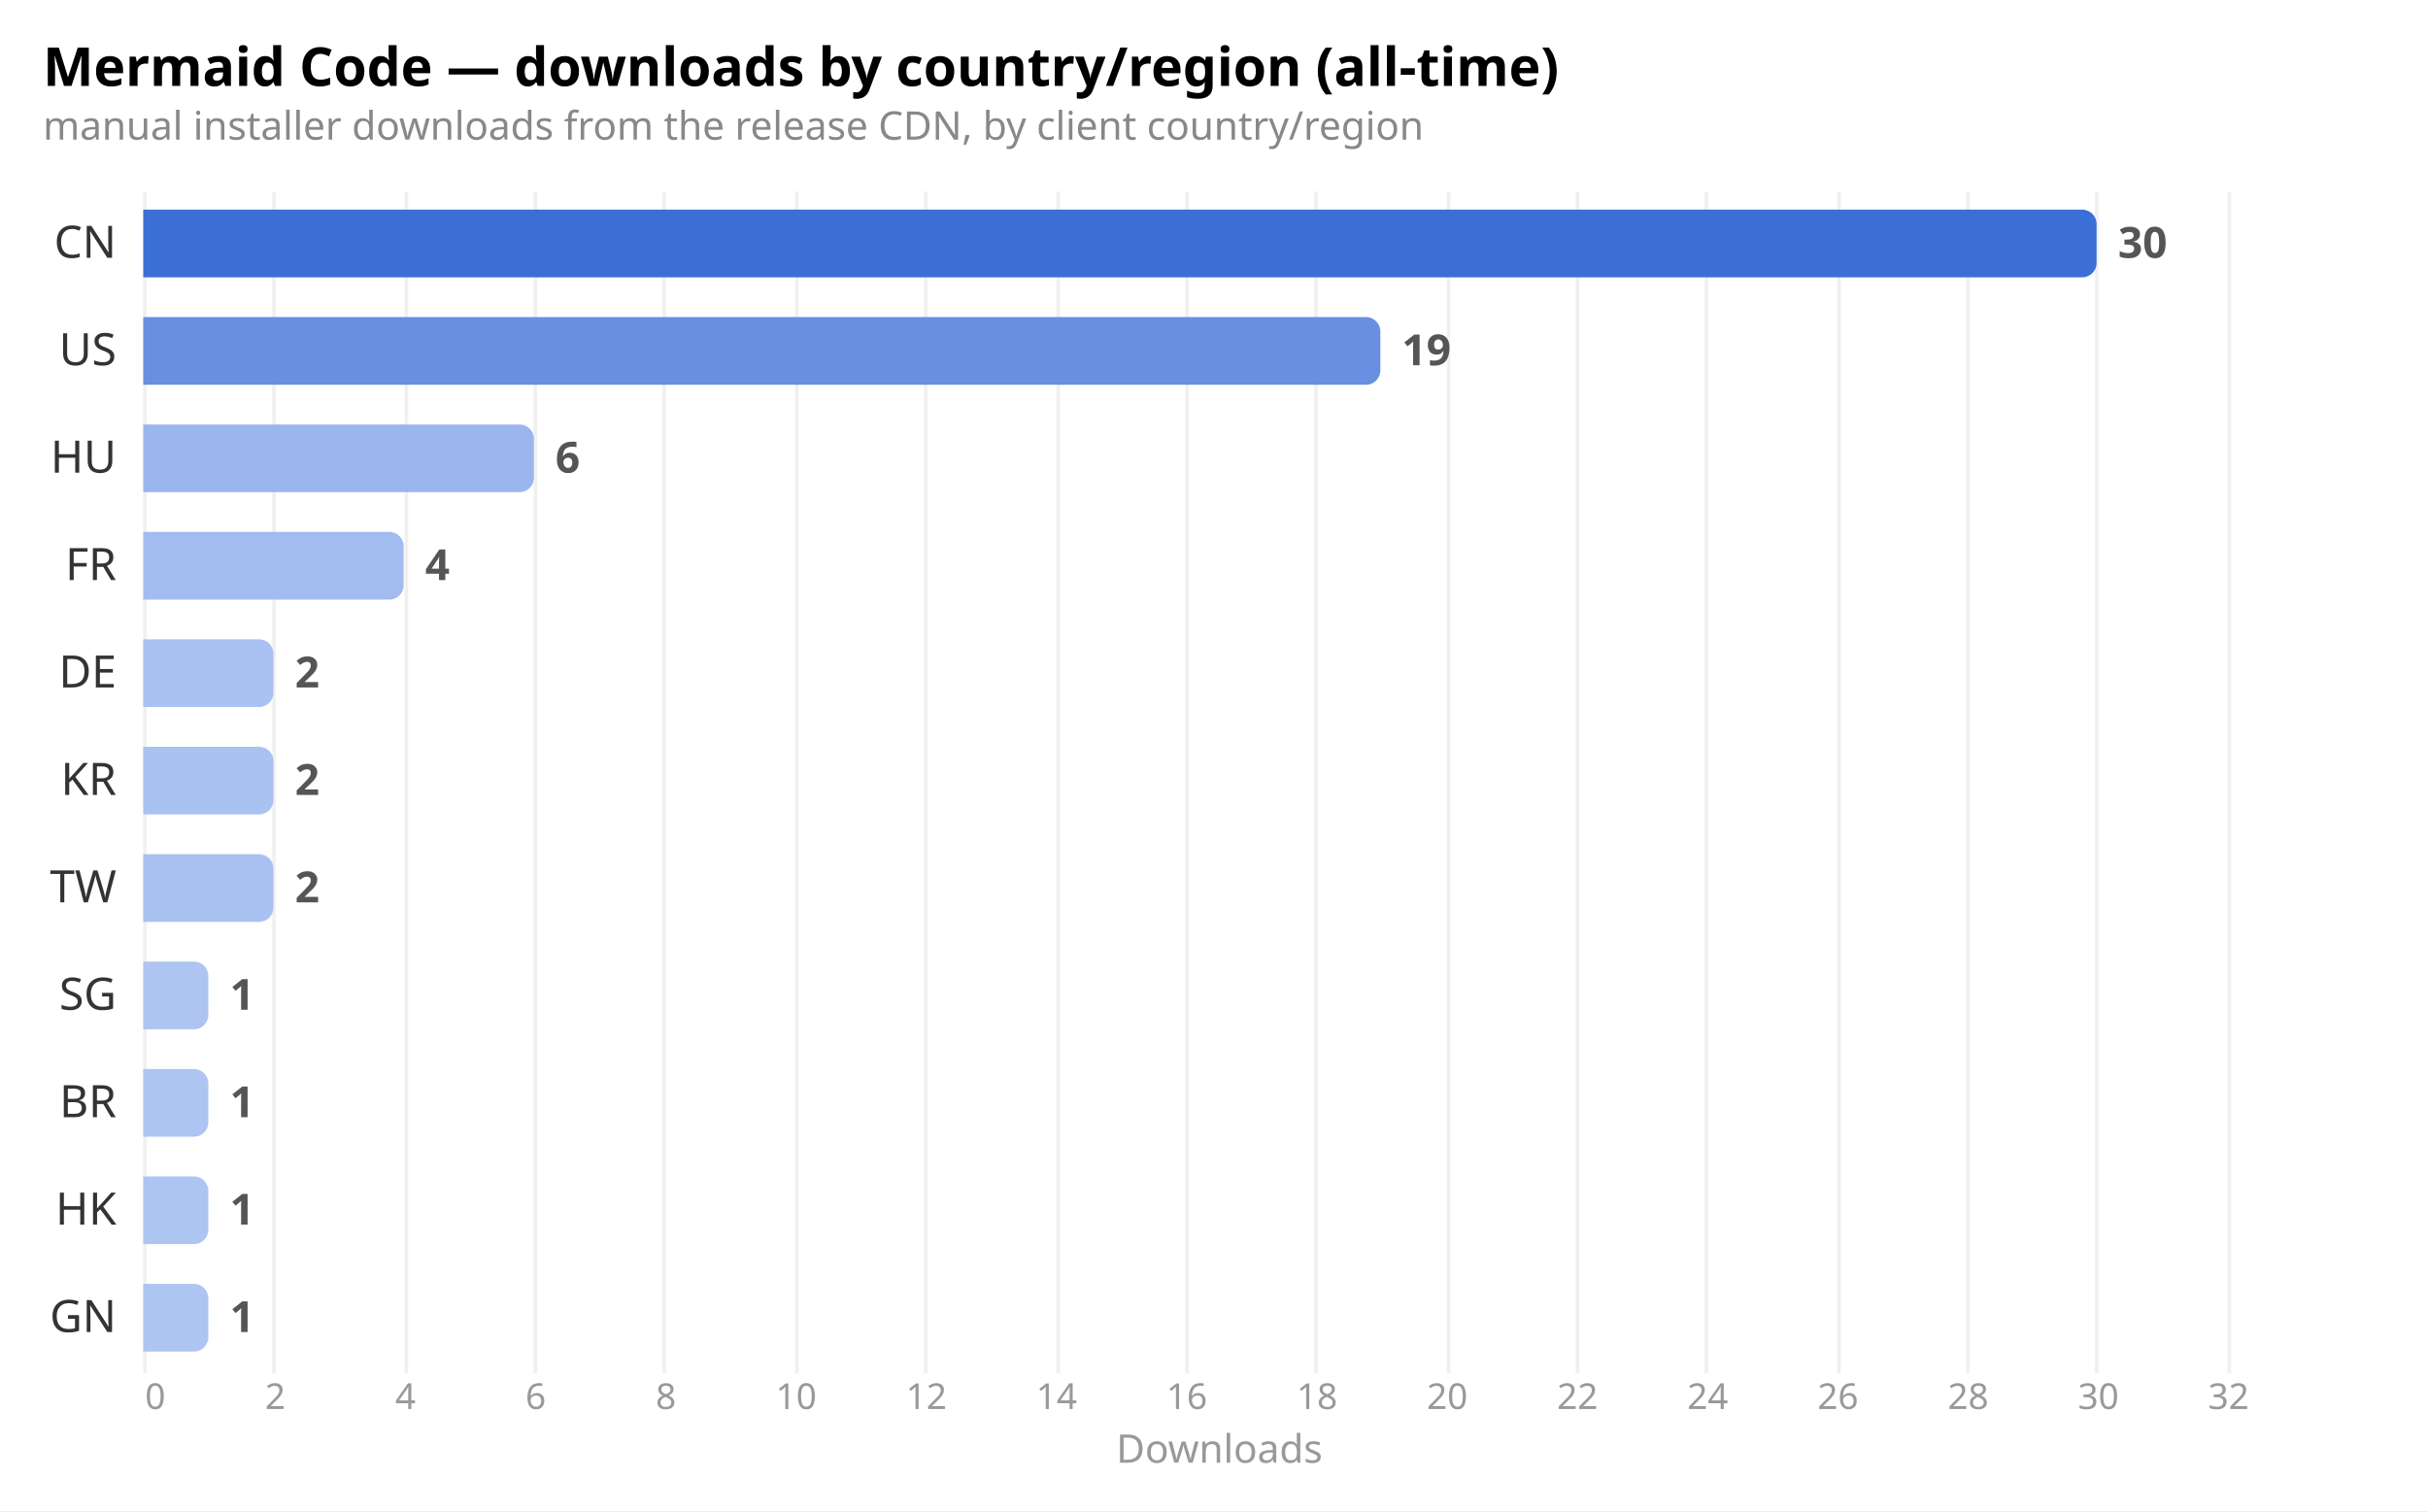
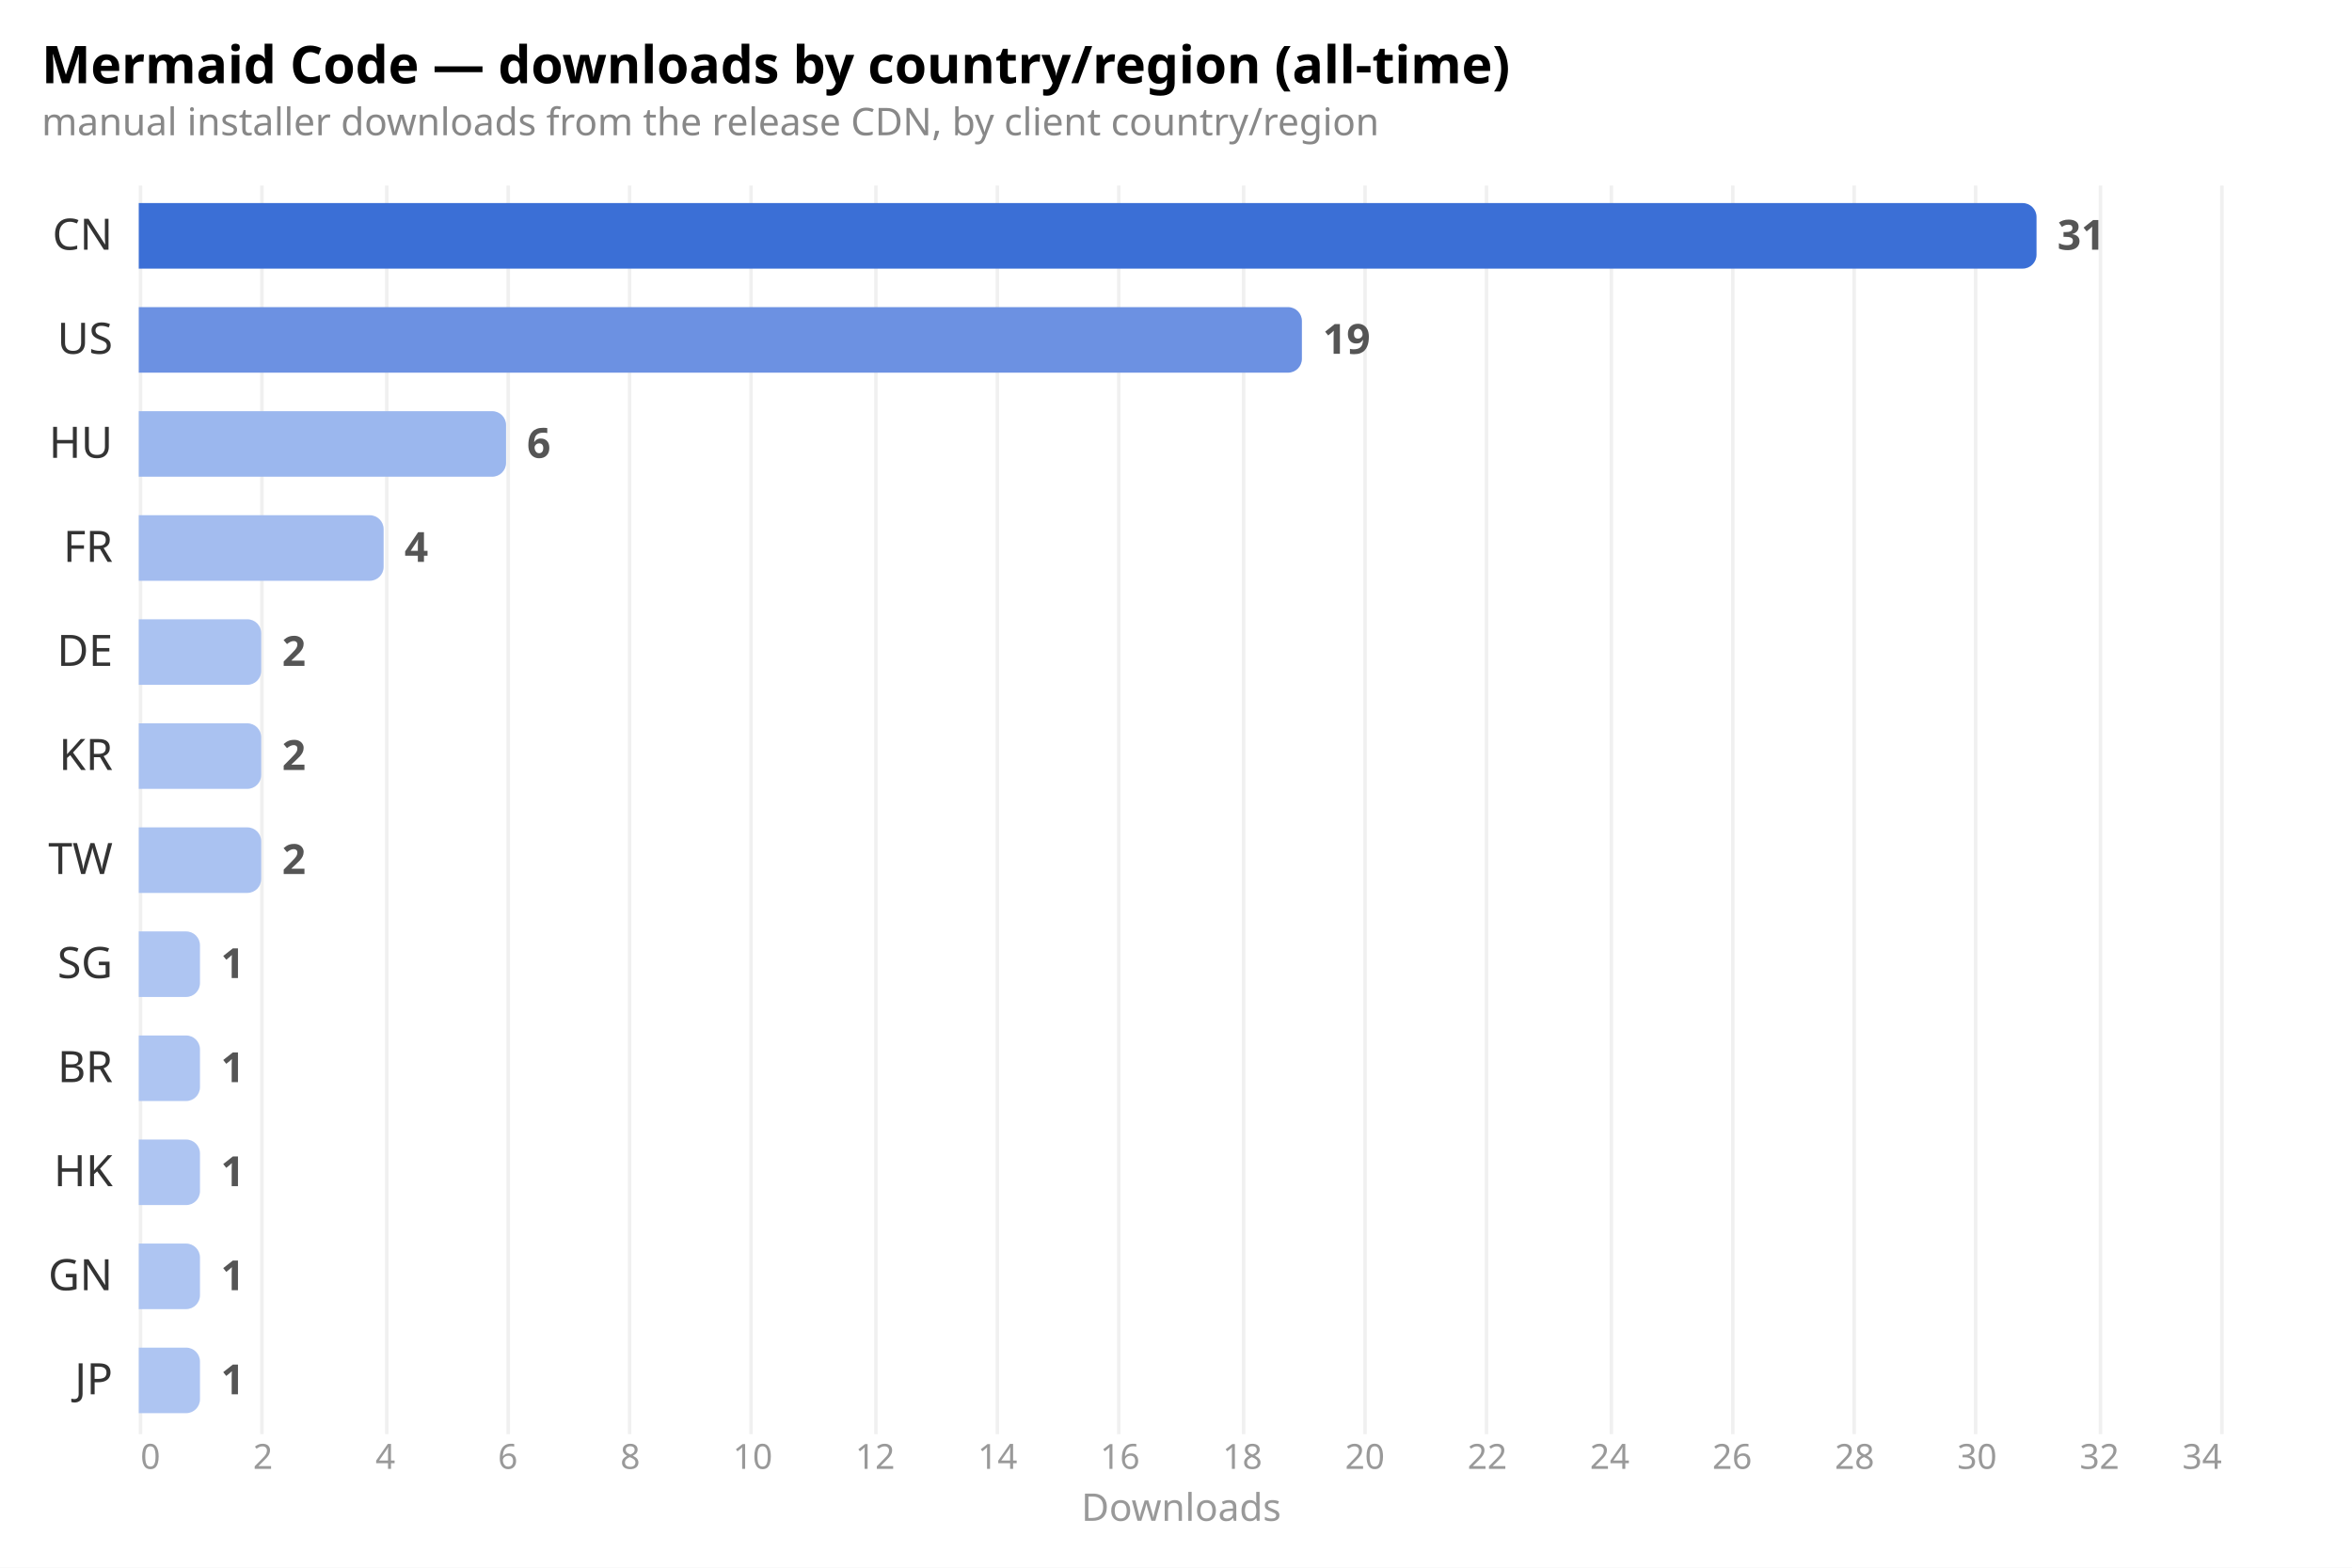
- <svg xmlns="http://www.w3.org/2000/svg" version="1.1" class="marks" width="678" height="422" viewBox="0 0 678 422">
-   <rect width="678" height="422" fill="white" />
+ <svg xmlns="http://www.w3.org/2000/svg" version="1.1" class="marks" width="678" height="452" viewBox="0 0 678 452">
+   <rect width="678" height="452" fill="white" />
  <g fill="none" stroke-miterlimit="4" transform="translate(40,53)">
    <g class="mark-group role-frame root" role="graphics-object" aria-roledescription="group mark container">
      <g transform="translate(0,0)">
-         <path class="background" aria-hidden="true" d="M0,0h600v330h-600Z" />
+         <path class="background" aria-hidden="true" d="M0,0h600v360h-600Z" />
        <g>
          <g class="mark-group role-axis" aria-hidden="true">
-             <g transform="translate(0.5,330.5)">
+             <g transform="translate(0.5,360.5)">
              <path class="background" aria-hidden="true" d="M0,0h0v0h0Z" pointer-events="none" />
              <g>
                <g class="mark-rule role-axis-grid" pointer-events="none">
-                   <line transform="translate(0,0)" x2="0" y2="-330" stroke="#f0f0f0" stroke-width="1" opacity="1" />
-                   <line transform="translate(36,0)" x2="0" y2="-330" stroke="#f0f0f0" stroke-width="1" opacity="1" />
-                   <line transform="translate(73,0)" x2="0" y2="-330" stroke="#f0f0f0" stroke-width="1" opacity="1" />
-                   <line transform="translate(109,0)" x2="0" y2="-330" stroke="#f0f0f0" stroke-width="1" opacity="1" />
-                   <line transform="translate(145,0)" x2="0" y2="-330" stroke="#f0f0f0" stroke-width="1" opacity="1" />
-                   <line transform="translate(182,0)" x2="0" y2="-330" stroke="#f0f0f0" stroke-width="1" opacity="1" />
-                   <line transform="translate(218,0)" x2="0" y2="-330" stroke="#f0f0f0" stroke-width="1" opacity="1" />
-                   <line transform="translate(255,0)" x2="0" y2="-330" stroke="#f0f0f0" stroke-width="1" opacity="1" />
-                   <line transform="translate(291,0)" x2="0" y2="-330" stroke="#f0f0f0" stroke-width="1" opacity="1" />
-                   <line transform="translate(327,0)" x2="0" y2="-330" stroke="#f0f0f0" stroke-width="1" opacity="1" />
-                   <line transform="translate(364,0)" x2="0" y2="-330" stroke="#f0f0f0" stroke-width="1" opacity="1" />
-                   <line transform="translate(400,0)" x2="0" y2="-330" stroke="#f0f0f0" stroke-width="1" opacity="1" />
-                   <line transform="translate(436,0)" x2="0" y2="-330" stroke="#f0f0f0" stroke-width="1" opacity="1" />
-                   <line transform="translate(473,0)" x2="0" y2="-330" stroke="#f0f0f0" stroke-width="1" opacity="1" />
-                   <line transform="translate(509,0)" x2="0" y2="-330" stroke="#f0f0f0" stroke-width="1" opacity="1" />
-                   <line transform="translate(545,0)" x2="0" y2="-330" stroke="#f0f0f0" stroke-width="1" opacity="1" />
-                   <line transform="translate(582,0)" x2="0" y2="-330" stroke="#f0f0f0" stroke-width="1" opacity="1" />
+                   <line transform="translate(0,0)" x2="0" y2="-360" stroke="#f0f0f0" stroke-width="1" opacity="1" />
+                   <line transform="translate(35,0)" x2="0" y2="-360" stroke="#f0f0f0" stroke-width="1" opacity="1" />
+                   <line transform="translate(71,0)" x2="0" y2="-360" stroke="#f0f0f0" stroke-width="1" opacity="1" />
+                   <line transform="translate(106,0)" x2="0" y2="-360" stroke="#f0f0f0" stroke-width="1" opacity="1" />
+                   <line transform="translate(141,0)" x2="0" y2="-360" stroke="#f0f0f0" stroke-width="1" opacity="1" />
+                   <line transform="translate(176,0)" x2="0" y2="-360" stroke="#f0f0f0" stroke-width="1" opacity="1" />
+                   <line transform="translate(212,0)" x2="0" y2="-360" stroke="#f0f0f0" stroke-width="1" opacity="1" />
+                   <line transform="translate(247,0)" x2="0" y2="-360" stroke="#f0f0f0" stroke-width="1" opacity="1" />
+                   <line transform="translate(282,0)" x2="0" y2="-360" stroke="#f0f0f0" stroke-width="1" opacity="1" />
+                   <line transform="translate(318,0)" x2="0" y2="-360" stroke="#f0f0f0" stroke-width="1" opacity="1" />
+                   <line transform="translate(353,0)" x2="0" y2="-360" stroke="#f0f0f0" stroke-width="1" opacity="1" />
+                   <line transform="translate(388,0)" x2="0" y2="-360" stroke="#f0f0f0" stroke-width="1" opacity="1" />
+                   <line transform="translate(424,0)" x2="0" y2="-360" stroke="#f0f0f0" stroke-width="1" opacity="1" />
+                   <line transform="translate(459,0)" x2="0" y2="-360" stroke="#f0f0f0" stroke-width="1" opacity="1" />
+                   <line transform="translate(494,0)" x2="0" y2="-360" stroke="#f0f0f0" stroke-width="1" opacity="1" />
+                   <line transform="translate(529,0)" x2="0" y2="-360" stroke="#f0f0f0" stroke-width="1" opacity="1" />
+                   <line transform="translate(565,0)" x2="0" y2="-360" stroke="#f0f0f0" stroke-width="1" opacity="1" />
+                   <line transform="translate(600,0)" x2="0" y2="-360" stroke="#f0f0f0" stroke-width="1" opacity="1" />
                </g>
              </g>
              <path class="foreground" aria-hidden="true" d="" pointer-events="none" display="none" />
            </g>
          </g>
-           <g class="mark-group role-axis" role="graphics-symbol" aria-roledescription="axis" aria-label="X-axis titled 'Downloads' for a linear scale with values from 0 to 33">
-             <g transform="translate(0.5,330.5)">
+           <g class="mark-group role-axis" role="graphics-symbol" aria-roledescription="axis" aria-label="X-axis titled 'Downloads' for a linear scale with values from 0 to 34">
+             <g transform="translate(0.5,360.5)">
              <path class="background" aria-hidden="true" d="M0,0h0v0h0Z" pointer-events="none" />
              <g>
                <g class="mark-text role-axis-label" pointer-events="none">
                  <text text-anchor="start" transform="translate(0,10)" font-family="sans-serif" font-size="10px" fill="#999" opacity="1">0</text>
-                   <text text-anchor="middle" transform="translate(36.36364,10)" font-family="sans-serif" font-size="10px" fill="#999" opacity="1">2</text>
-                   <text text-anchor="middle" transform="translate(72.72727,10)" font-family="sans-serif" font-size="10px" fill="#999" opacity="1">4</text>
-                   <text text-anchor="middle" transform="translate(109.0909,10)" font-family="sans-serif" font-size="10px" fill="#999" opacity="1">6</text>
-                   <text text-anchor="middle" transform="translate(145.4545,10)" font-family="sans-serif" font-size="10px" fill="#999" opacity="1">8</text>
-                   <text text-anchor="middle" transform="translate(181.8182,10)" font-family="sans-serif" font-size="10px" fill="#999" opacity="1">10</text>
-                   <text text-anchor="middle" transform="translate(218.1818,10)" font-family="sans-serif" font-size="10px" fill="#999" opacity="1">12</text>
-                   <text text-anchor="middle" transform="translate(254.5455,10)" font-family="sans-serif" font-size="10px" fill="#999" opacity="1">14</text>
-                   <text text-anchor="middle" transform="translate(290.9091,10)" font-family="sans-serif" font-size="10px" fill="#999" opacity="1">16</text>
-                   <text text-anchor="middle" transform="translate(327.2727,10)" font-family="sans-serif" font-size="10px" fill="#999" opacity="1">18</text>
-                   <text text-anchor="middle" transform="translate(363.6364,10)" font-family="sans-serif" font-size="10px" fill="#999" opacity="1">20</text>
-                   <text text-anchor="middle" transform="translate(400,10)" font-family="sans-serif" font-size="10px" fill="#999" opacity="1">22</text>
-                   <text text-anchor="middle" transform="translate(436.3636,10)" font-family="sans-serif" font-size="10px" fill="#999" opacity="1">24</text>
-                   <text text-anchor="middle" transform="translate(472.7273,10)" font-family="sans-serif" font-size="10px" fill="#999" opacity="1">26</text>
-                   <text text-anchor="middle" transform="translate(509.0909,10)" font-family="sans-serif" font-size="10px" fill="#999" opacity="1">28</text>
-                   <text text-anchor="middle" transform="translate(545.4545,10)" font-family="sans-serif" font-size="10px" fill="#999" opacity="1">30</text>
-                   <text text-anchor="middle" transform="translate(581.8182,10)" font-family="sans-serif" font-size="10px" fill="#999" opacity="1">32</text>
+                   <text text-anchor="middle" transform="translate(35.29412,10)" font-family="sans-serif" font-size="10px" fill="#999" opacity="1">2</text>
+                   <text text-anchor="middle" transform="translate(70.58824,10)" font-family="sans-serif" font-size="10px" fill="#999" opacity="1">4</text>
+                   <text text-anchor="middle" transform="translate(105.8824,10)" font-family="sans-serif" font-size="10px" fill="#999" opacity="1">6</text>
+                   <text text-anchor="middle" transform="translate(141.1765,10)" font-family="sans-serif" font-size="10px" fill="#999" opacity="1">8</text>
+                   <text text-anchor="middle" transform="translate(176.4706,10)" font-family="sans-serif" font-size="10px" fill="#999" opacity="1">10</text>
+                   <text text-anchor="middle" transform="translate(211.7647,10)" font-family="sans-serif" font-size="10px" fill="#999" opacity="1">12</text>
+                   <text text-anchor="middle" transform="translate(247.0588,10)" font-family="sans-serif" font-size="10px" fill="#999" opacity="1">14</text>
+                   <text text-anchor="middle" transform="translate(282.3529,10)" font-family="sans-serif" font-size="10px" fill="#999" opacity="1">16</text>
+                   <text text-anchor="middle" transform="translate(317.6471,10)" font-family="sans-serif" font-size="10px" fill="#999" opacity="1">18</text>
+                   <text text-anchor="middle" transform="translate(352.9412,10)" font-family="sans-serif" font-size="10px" fill="#999" opacity="1">20</text>
+                   <text text-anchor="middle" transform="translate(388.2353,10)" font-family="sans-serif" font-size="10px" fill="#999" opacity="1">22</text>
+                   <text text-anchor="middle" transform="translate(423.5294,10)" font-family="sans-serif" font-size="10px" fill="#999" opacity="1">24</text>
+                   <text text-anchor="middle" transform="translate(458.8235,10)" font-family="sans-serif" font-size="10px" fill="#999" opacity="1">26</text>
+                   <text text-anchor="middle" transform="translate(494.1176,10)" font-family="sans-serif" font-size="10px" fill="#999" opacity="1">28</text>
+                   <text text-anchor="middle" transform="translate(529.4118,10)" font-family="sans-serif" font-size="10px" fill="#999" opacity="1">30</text>
+                   <text text-anchor="middle" transform="translate(564.7059,10)" font-family="sans-serif" font-size="10px" fill="#999" opacity="1">32</text>
+                   <text text-anchor="end" transform="translate(600,10)" font-family="sans-serif" font-size="10px" fill="#999" opacity="1">34</text>
                </g>
                <g class="mark-text role-axis-title" pointer-events="none">
                  <text text-anchor="middle" transform="translate(300,25)" font-family="sans-serif" font-size="11px" font-weight="500" fill="#999" opacity="1">Downloads</text>
                </g>
              </g>
              <path class="foreground" aria-hidden="true" d="" pointer-events="none" display="none" />
            </g>
          </g>
-           <g class="mark-group role-axis" role="graphics-symbol" aria-roledescription="axis" aria-label="Y-axis for a discrete scale with 11 values: CN, US, HU, FR, DE, ending with GN">
+           <g class="mark-group role-axis" role="graphics-symbol" aria-roledescription="axis" aria-label="Y-axis for a discrete scale with 12 values: CN, US, HU, FR, DE, ending with JP">
            <g transform="translate(0.5,0.5)">
              <path class="background" aria-hidden="true" d="M0,0h0v0h0Z" pointer-events="none" />
              <g>
                <g class="mark-text role-axis-label" pointer-events="none">
                  <text text-anchor="end" transform="translate(-8,18.5)" font-family="sans-serif" font-size="12.5px" font-weight="500" fill="#333" opacity="1">CN</text>
                  <text text-anchor="end" transform="translate(-8,48.5)" font-family="sans-serif" font-size="12.5px" font-weight="500" fill="#333" opacity="1">US</text>
                  <text text-anchor="end" transform="translate(-8,78.5)" font-family="sans-serif" font-size="12.5px" font-weight="500" fill="#333" opacity="1">HU</text>
                  <text text-anchor="end" transform="translate(-8,108.5)" font-family="sans-serif" font-size="12.5px" font-weight="500" fill="#333" opacity="1">FR</text>
                  <text text-anchor="end" transform="translate(-8,138.5)" font-family="sans-serif" font-size="12.5px" font-weight="500" fill="#333" opacity="1">DE</text>
                  <text text-anchor="end" transform="translate(-8,168.5)" font-family="sans-serif" font-size="12.5px" font-weight="500" fill="#333" opacity="1">KR</text>
                  <text text-anchor="end" transform="translate(-8,198.5)" font-family="sans-serif" font-size="12.5px" font-weight="500" fill="#333" opacity="1">TW</text>
                  <text text-anchor="end" transform="translate(-8,228.5)" font-family="sans-serif" font-size="12.5px" font-weight="500" fill="#333" opacity="1">SG</text>
                  <text text-anchor="end" transform="translate(-8,258.5)" font-family="sans-serif" font-size="12.5px" font-weight="500" fill="#333" opacity="1">BR</text>
                  <text text-anchor="end" transform="translate(-8,288.5)" font-family="sans-serif" font-size="12.5px" font-weight="500" fill="#333" opacity="1">HK</text>
                  <text text-anchor="end" transform="translate(-8,318.5)" font-family="sans-serif" font-size="12.5px" font-weight="500" fill="#333" opacity="1">GN</text>
+                   <text text-anchor="end" transform="translate(-8,348.5)" font-family="sans-serif" font-size="12.5px" font-weight="500" fill="#333" opacity="1">JP</text>
                </g>
              </g>
              <path class="foreground" aria-hidden="true" d="" pointer-events="none" display="none" />
            </g>
          </g>
          <g class="mark-group role-scope" role="graphics-object" aria-roledescription="group mark container">
            <g transform="translate(0,5.55)">
-               <path class="background" aria-hidden="true" d="M0,0L541.455,0C543.662,0,545.455,1.792,545.455,4L545.455,14.9C545.455,17.108,543.662,18.9,541.455,18.9L0,18.9C0,18.9,0,18.9,0,18.9L0,0C0,0,0,0,0,0Z" />
+               <path class="background" aria-hidden="true" d="M0,0L543.059,0C545.266,0,547.059,1.792,547.059,4L547.059,14.9C547.059,17.108,545.266,18.9,543.059,18.9L0,18.9C0,18.9,0,18.9,0,18.9L0,0C0,0,0,0,0,0Z" />
              <g clip-path="url(#clip1)">
                <g class="mark-group role-scope" role="graphics-object" aria-roledescription="group mark container">
                  <g transform="translate(0,0)">
                    <path class="background" aria-hidden="true" d="M0,0h0v18.9h0Z" />
                    <g>
                      <g class="mark-rect role-mark layer_0_marks" role="graphics-object" aria-roledescription="rect mark container">
-                         <path aria-label="Downloads: 30; country: CN; downloads: 30" role="graphics-symbol" aria-roledescription="bar" d="M0,0h545.455v18.9h-545.455Z" fill="rgb(59, 111, 214)" />
+                         <path aria-label="Downloads: 31; country: CN; downloads: 31" role="graphics-symbol" aria-roledescription="bar" d="M0,0h547.059v18.9h-547.059Z" fill="rgb(59, 111, 214)" />
                      </g>
                    </g>
                    <path class="foreground" aria-hidden="true" d="" display="none" />
                  </g>
                </g>
              </g>
              <path class="foreground" aria-hidden="true" d="" display="none" />
            </g>
            <g transform="translate(0,35.55)">
-               <path class="background" aria-hidden="true" d="M0,0L341.455,0C343.662,0,345.455,1.792,345.455,4L345.455,14.9C345.455,17.108,343.662,18.9,341.455,18.9L0,18.9C0,18.9,0,18.9,0,18.9L0,0C0,0,0,0,0,0Z" />
+               <path class="background" aria-hidden="true" d="M0,0L331.294,0C333.502,0,335.294,1.792,335.294,4L335.294,14.9C335.294,17.108,333.502,18.9,331.294,18.9L0,18.9C0,18.9,0,18.9,0,18.9L0,0C0,0,0,0,0,0Z" />
              <g clip-path="url(#clip2)">
                <g class="mark-group role-scope" role="graphics-object" aria-roledescription="group mark container">
                  <g transform="translate(0,0)">
                    <path class="background" aria-hidden="true" d="M0,0h0v18.9h0Z" />
                    <g>
                      <g class="mark-rect role-mark layer_0_marks" role="graphics-object" aria-roledescription="rect mark container">
-                         <path aria-label="Downloads: 19; country: US; downloads: 19" role="graphics-symbol" aria-roledescription="bar" d="M0,0h345.455v18.9h-345.455Z" fill="rgb(105, 143, 225)" />
+                         <path aria-label="Downloads: 19; country: US; downloads: 19" role="graphics-symbol" aria-roledescription="bar" d="M0,0h335.294v18.9h-335.294Z" fill="rgb(108, 145, 226)" />
                      </g>
                    </g>
                    <path class="foreground" aria-hidden="true" d="" display="none" />
                  </g>
                </g>
              </g>
              <path class="foreground" aria-hidden="true" d="" display="none" />
            </g>
            <g transform="translate(0,65.55)">
-               <path class="background" aria-hidden="true" d="M0,0L105.091,0C107.299,0,109.091,1.792,109.091,4L109.091,14.9C109.091,17.108,107.299,18.9,105.091,18.9L0,18.9C0,18.9,0,18.9,0,18.9L0,0C0,0,0,0,0,0Z" />
+               <path class="background" aria-hidden="true" d="M0,0L101.882,0C104.09,0,105.882,1.792,105.882,4L105.882,14.9C105.882,17.108,104.09,18.9,101.882,18.9L0,18.9C0,18.9,0,18.9,0,18.9L0,0C0,0,0,0,0,0Z" />
              <g clip-path="url(#clip3)">
                <g class="mark-group role-scope" role="graphics-object" aria-roledescription="group mark container">
                  <g transform="translate(0,0)">
                    <path class="background" aria-hidden="true" d="M0,0h0v18.9h0Z" />
                    <g>
                      <g class="mark-rect role-mark layer_0_marks" role="graphics-object" aria-roledescription="rect mark container">
-                         <path aria-label="Downloads: 6; country: HU; downloads: 6" role="graphics-symbol" aria-roledescription="bar" d="M0,0h109.091v18.9h-109.091Z" fill="rgb(155, 182, 238)" />
+                         <path aria-label="Downloads: 6; country: HU; downloads: 6" role="graphics-symbol" aria-roledescription="bar" d="M0,0h105.882v18.9h-105.882Z" fill="rgb(155, 183, 238)" />
                      </g>
                    </g>
                    <path class="foreground" aria-hidden="true" d="" display="none" />
                  </g>
                </g>
              </g>
              <path class="foreground" aria-hidden="true" d="" display="none" />
            </g>
            <g transform="translate(0,95.55)">
-               <path class="background" aria-hidden="true" d="M0,0L68.727,0C70.935,0,72.727,1.792,72.727,4L72.727,14.9C72.727,17.108,70.935,18.9,68.727,18.9L0,18.9C0,18.9,0,18.9,0,18.9L0,0C0,0,0,0,0,0Z" />
+               <path class="background" aria-hidden="true" d="M0,0L66.588,0C68.796,0,70.588,1.792,70.588,4L70.588,14.9C70.588,17.108,68.796,18.9,66.588,18.9L0,18.9C0,18.9,0,18.9,0,18.9L0,0C0,0,0,0,0,0Z" />
              <g clip-path="url(#clip4)">
                <g class="mark-group role-scope" role="graphics-object" aria-roledescription="group mark container">
                  <g transform="translate(0,0)">
                    <path class="background" aria-hidden="true" d="M0,0h0v18.9h0Z" />
                    <g>
                      <g class="mark-rect role-mark layer_0_marks" role="graphics-object" aria-roledescription="rect mark container">
-                         <path aria-label="Downloads: 4; country: FR; downloads: 4" role="graphics-symbol" aria-roledescription="bar" d="M0,0h72.727v18.9h-72.727Z" fill="rgb(162, 188, 239)" />
+                         <path aria-label="Downloads: 4; country: FR; downloads: 4" role="graphics-symbol" aria-roledescription="bar" d="M0,0h70.588v18.9h-70.588Z" fill="rgb(163, 188, 239)" />
                      </g>
                    </g>
                    <path class="foreground" aria-hidden="true" d="" display="none" />
                  </g>
                </g>
              </g>
              <path class="foreground" aria-hidden="true" d="" display="none" />
            </g>
            <g transform="translate(0,125.55)">
-               <path class="background" aria-hidden="true" d="M0,0L32.364,0C34.571,0,36.364,1.792,36.364,4L36.364,14.9C36.364,17.108,34.571,18.9,32.364,18.9L0,18.9C0,18.9,0,18.9,0,18.9L0,0C0,0,0,0,0,0Z" />
+               <path class="background" aria-hidden="true" d="M0,0L31.294,0C33.502,0,35.294,1.792,35.294,4L35.294,14.9C35.294,17.108,33.502,18.9,31.294,18.9L0,18.9C0,18.9,0,18.9,0,18.9L0,0C0,0,0,0,0,0Z" />
              <g clip-path="url(#clip5)">
                <g class="mark-group role-scope" role="graphics-object" aria-roledescription="group mark container">
                  <g transform="translate(0,0)">
                    <path class="background" aria-hidden="true" d="M0,0h0v18.9h0Z" />
                    <g>
                      <g class="mark-rect role-mark layer_0_marks" role="graphics-object" aria-roledescription="rect mark container">
-                         <path aria-label="Downloads: 2; country: DE; downloads: 2" role="graphics-symbol" aria-roledescription="bar" d="M0,0h36.364v18.9h-36.364Z" fill="rgb(170, 194, 241)" />
+                         <path aria-label="Downloads: 2; country: DE; downloads: 2" role="graphics-symbol" aria-roledescription="bar" d="M0,0h35.294v18.9h-35.294Z" fill="rgb(170, 194, 241)" />
                      </g>
                    </g>
                    <path class="foreground" aria-hidden="true" d="" display="none" />
                  </g>
                </g>
              </g>
              <path class="foreground" aria-hidden="true" d="" display="none" />
            </g>
            <g transform="translate(0,155.55)">
-               <path class="background" aria-hidden="true" d="M0,0L32.364,0C34.571,0,36.364,1.792,36.364,4L36.364,14.9C36.364,17.108,34.571,18.9,32.364,18.9L0,18.9C0,18.9,0,18.9,0,18.9L0,0C0,0,0,0,0,0Z" />
+               <path class="background" aria-hidden="true" d="M0,0L31.294,0C33.502,0,35.294,1.792,35.294,4L35.294,14.9C35.294,17.108,33.502,18.9,31.294,18.9L0,18.9C0,18.9,0,18.9,0,18.9L0,0C0,0,0,0,0,0Z" />
              <g clip-path="url(#clip6)">
                <g class="mark-group role-scope" role="graphics-object" aria-roledescription="group mark container">
                  <g transform="translate(0,0)">
                    <path class="background" aria-hidden="true" d="M0,0h0v18.9h0Z" />
                    <g>
                      <g class="mark-rect role-mark layer_0_marks" role="graphics-object" aria-roledescription="rect mark container">
-                         <path aria-label="Downloads: 2; country: KR; downloads: 2" role="graphics-symbol" aria-roledescription="bar" d="M0,0h36.364v18.9h-36.364Z" fill="rgb(170, 194, 241)" />
+                         <path aria-label="Downloads: 2; country: KR; downloads: 2" role="graphics-symbol" aria-roledescription="bar" d="M0,0h35.294v18.9h-35.294Z" fill="rgb(170, 194, 241)" />
                      </g>
                    </g>
                    <path class="foreground" aria-hidden="true" d="" display="none" />
                  </g>
                </g>
              </g>
              <path class="foreground" aria-hidden="true" d="" display="none" />
            </g>
            <g transform="translate(0,185.55)">
-               <path class="background" aria-hidden="true" d="M0,0L32.364,0C34.571,0,36.364,1.792,36.364,4L36.364,14.9C36.364,17.108,34.571,18.9,32.364,18.9L0,18.9C0,18.9,0,18.9,0,18.9L0,0C0,0,0,0,0,0Z" />
+               <path class="background" aria-hidden="true" d="M0,0L31.294,0C33.502,0,35.294,1.792,35.294,4L35.294,14.9C35.294,17.108,33.502,18.9,31.294,18.9L0,18.9C0,18.9,0,18.9,0,18.9L0,0C0,0,0,0,0,0Z" />
              <g clip-path="url(#clip7)">
                <g class="mark-group role-scope" role="graphics-object" aria-roledescription="group mark container">
                  <g transform="translate(0,0)">
                    <path class="background" aria-hidden="true" d="M0,0h0v18.9h0Z" />
                    <g>
                      <g class="mark-rect role-mark layer_0_marks" role="graphics-object" aria-roledescription="rect mark container">
-                         <path aria-label="Downloads: 2; country: TW; downloads: 2" role="graphics-symbol" aria-roledescription="bar" d="M0,0h36.364v18.9h-36.364Z" fill="rgb(170, 194, 241)" />
+                         <path aria-label="Downloads: 2; country: TW; downloads: 2" role="graphics-symbol" aria-roledescription="bar" d="M0,0h35.294v18.9h-35.294Z" fill="rgb(170, 194, 241)" />
                      </g>
                    </g>
                    <path class="foreground" aria-hidden="true" d="" display="none" />
                  </g>
                </g>
              </g>
              <path class="foreground" aria-hidden="true" d="" display="none" />
            </g>
            <g transform="translate(0,215.55)">
-               <path class="background" aria-hidden="true" d="M0,0L14.182,0C16.389,0,18.182,1.792,18.182,4L18.182,14.9C18.182,17.108,16.389,18.9,14.182,18.9L0,18.9C0,18.9,0,18.9,0,18.9L0,0C0,0,0,0,0,0Z" />
+               <path class="background" aria-hidden="true" d="M0,0L13.647,0C15.855,0,17.647,1.792,17.647,4L17.647,14.9C17.647,17.108,15.855,18.9,13.647,18.9L0,18.9C0,18.9,0,18.9,0,18.9L0,0C0,0,0,0,0,0Z" />
              <g clip-path="url(#clip8)">
                <g class="mark-group role-scope" role="graphics-object" aria-roledescription="group mark container">
                  <g transform="translate(0,0)">
                    <path class="background" aria-hidden="true" d="M0,0h0v18.9h0Z" />
                    <g>
                      <g class="mark-rect role-mark layer_0_marks" role="graphics-object" aria-roledescription="rect mark container">
-                         <path aria-label="Downloads: 1; country: SG; downloads: 1" role="graphics-symbol" aria-roledescription="bar" d="M0,0h18.182v18.9h-18.182Z" fill="rgb(174, 197, 242)" />
+                         <path aria-label="Downloads: 1; country: SG; downloads: 1" role="graphics-symbol" aria-roledescription="bar" d="M0,0h17.647v18.9h-17.647Z" fill="rgb(174, 197, 242)" />
                      </g>
                    </g>
                    <path class="foreground" aria-hidden="true" d="" display="none" />
                  </g>
                </g>
              </g>
              <path class="foreground" aria-hidden="true" d="" display="none" />
            </g>
            <g transform="translate(0,245.55)">
-               <path class="background" aria-hidden="true" d="M0,0L14.182,0C16.389,0,18.182,1.792,18.182,4L18.182,14.9C18.182,17.108,16.389,18.9,14.182,18.9L0,18.9C0,18.9,0,18.9,0,18.9L0,0C0,0,0,0,0,0Z" />
+               <path class="background" aria-hidden="true" d="M0,0L13.647,0C15.855,0,17.647,1.792,17.647,4L17.647,14.9C17.647,17.108,15.855,18.9,13.647,18.9L0,18.9C0,18.9,0,18.9,0,18.9L0,0C0,0,0,0,0,0Z" />
              <g clip-path="url(#clip9)">
                <g class="mark-group role-scope" role="graphics-object" aria-roledescription="group mark container">
                  <g transform="translate(0,0)">
                    <path class="background" aria-hidden="true" d="M0,0h0v18.9h0Z" />
                    <g>
                      <g class="mark-rect role-mark layer_0_marks" role="graphics-object" aria-roledescription="rect mark container">
-                         <path aria-label="Downloads: 1; country: BR; downloads: 1" role="graphics-symbol" aria-roledescription="bar" d="M0,0h18.182v18.9h-18.182Z" fill="rgb(174, 197, 242)" />
+                         <path aria-label="Downloads: 1; country: BR; downloads: 1" role="graphics-symbol" aria-roledescription="bar" d="M0,0h17.647v18.9h-17.647Z" fill="rgb(174, 197, 242)" />
                      </g>
                    </g>
                    <path class="foreground" aria-hidden="true" d="" display="none" />
                  </g>
                </g>
              </g>
              <path class="foreground" aria-hidden="true" d="" display="none" />
            </g>
            <g transform="translate(0,275.55)">
-               <path class="background" aria-hidden="true" d="M0,0L14.182,0C16.389,0,18.182,1.792,18.182,4L18.182,14.9C18.182,17.108,16.389,18.9,14.182,18.9L0,18.9C0,18.9,0,18.9,0,18.9L0,0C0,0,0,0,0,0Z" />
+               <path class="background" aria-hidden="true" d="M0,0L13.647,0C15.855,0,17.647,1.792,17.647,4L17.647,14.9C17.647,17.108,15.855,18.9,13.647,18.9L0,18.9C0,18.9,0,18.9,0,18.9L0,0C0,0,0,0,0,0Z" />
              <g clip-path="url(#clip10)">
                <g class="mark-group role-scope" role="graphics-object" aria-roledescription="group mark container">
                  <g transform="translate(0,0)">
                    <path class="background" aria-hidden="true" d="M0,0h0v18.9h0Z" />
                    <g>
                      <g class="mark-rect role-mark layer_0_marks" role="graphics-object" aria-roledescription="rect mark container">
-                         <path aria-label="Downloads: 1; country: HK; downloads: 1" role="graphics-symbol" aria-roledescription="bar" d="M0,0h18.182v18.9h-18.182Z" fill="rgb(174, 197, 242)" />
+                         <path aria-label="Downloads: 1; country: HK; downloads: 1" role="graphics-symbol" aria-roledescription="bar" d="M0,0h17.647v18.9h-17.647Z" fill="rgb(174, 197, 242)" />
                      </g>
                    </g>
                    <path class="foreground" aria-hidden="true" d="" display="none" />
                  </g>
                </g>
              </g>
              <path class="foreground" aria-hidden="true" d="" display="none" />
            </g>
            <g transform="translate(0,305.55)">
-               <path class="background" aria-hidden="true" d="M0,0L14.182,0C16.389,0,18.182,1.792,18.182,4L18.182,14.9C18.182,17.108,16.389,18.9,14.182,18.9L0,18.9C0,18.9,0,18.9,0,18.9L0,0C0,0,0,0,0,0Z" />
+               <path class="background" aria-hidden="true" d="M0,0L13.647,0C15.855,0,17.647,1.792,17.647,4L17.647,14.9C17.647,17.108,15.855,18.9,13.647,18.9L0,18.9C0,18.9,0,18.9,0,18.9L0,0C0,0,0,0,0,0Z" />
              <g clip-path="url(#clip11)">
                <g class="mark-group role-scope" role="graphics-object" aria-roledescription="group mark container">
                  <g transform="translate(0,0)">
                    <path class="background" aria-hidden="true" d="M0,0h0v18.9h0Z" />
                    <g>
                      <g class="mark-rect role-mark layer_0_marks" role="graphics-object" aria-roledescription="rect mark container">
-                         <path aria-label="Downloads: 1; country: GN; downloads: 1" role="graphics-symbol" aria-roledescription="bar" d="M0,0h18.182v18.9h-18.182Z" fill="rgb(174, 197, 242)" />
+                         <path aria-label="Downloads: 1; country: GN; downloads: 1" role="graphics-symbol" aria-roledescription="bar" d="M0,0h17.647v18.9h-17.647Z" fill="rgb(174, 197, 242)" />
+                       </g>
+                     </g>
+                     <path class="foreground" aria-hidden="true" d="" display="none" />
+                   </g>
+                 </g>
+               </g>
+               <path class="foreground" aria-hidden="true" d="" display="none" />
+             </g>
+             <g transform="translate(0,335.55)">
+               <path class="background" aria-hidden="true" d="M0,0L13.647,0C15.855,0,17.647,1.792,17.647,4L17.647,14.9C17.647,17.108,15.855,18.9,13.647,18.9L0,18.9C0,18.9,0,18.9,0,18.9L0,0C0,0,0,0,0,0Z" />
+               <g clip-path="url(#clip12)">
+                 <g class="mark-group role-scope" role="graphics-object" aria-roledescription="group mark container">
+                   <g transform="translate(0,0)">
+                     <path class="background" aria-hidden="true" d="M0,0h0v18.9h0Z" />
+                     <g>
+                       <g class="mark-rect role-mark layer_0_marks" role="graphics-object" aria-roledescription="rect mark container">
+                         <path aria-label="Downloads: 1; country: JP; downloads: 1" role="graphics-symbol" aria-roledescription="bar" d="M0,0h17.647v18.9h-17.647Z" fill="rgb(174, 197, 242)" />
                      </g>
                    </g>
                    <path class="foreground" aria-hidden="true" d="" display="none" />
                  </g>
                </g>
              </g>
              <path class="foreground" aria-hidden="true" d="" display="none" />
            </g>
          </g>
          <g class="mark-text role-mark layer_1_marks" role="graphics-object" aria-roledescription="text mark container">
-             <text aria-label="Downloads: 30; country: CN; downloads: 30" role="graphics-symbol" aria-roledescription="text mark" text-anchor="start" transform="translate(551.4545,19)" font-family="sans-serif" font-size="12px" font-weight="600" fill="#555">30</text>
-             <text aria-label="Downloads: 19; country: US; downloads: 19" role="graphics-symbol" aria-roledescription="text mark" text-anchor="start" transform="translate(351.4545,49)" font-family="sans-serif" font-size="12px" font-weight="600" fill="#555">19</text>
-             <text aria-label="Downloads: 6; country: HU; downloads: 6" role="graphics-symbol" aria-roledescription="text mark" text-anchor="start" transform="translate(115.0909,79)" font-family="sans-serif" font-size="12px" font-weight="600" fill="#555">6</text>
-             <text aria-label="Downloads: 4; country: FR; downloads: 4" role="graphics-symbol" aria-roledescription="text mark" text-anchor="start" transform="translate(78.72727,109)" font-family="sans-serif" font-size="12px" font-weight="600" fill="#555">4</text>
-             <text aria-label="Downloads: 2; country: DE; downloads: 2" role="graphics-symbol" aria-roledescription="text mark" text-anchor="start" transform="translate(42.36364,139)" font-family="sans-serif" font-size="12px" font-weight="600" fill="#555">2</text>
-             <text aria-label="Downloads: 2; country: KR; downloads: 2" role="graphics-symbol" aria-roledescription="text mark" text-anchor="start" transform="translate(42.36364,169)" font-family="sans-serif" font-size="12px" font-weight="600" fill="#555">2</text>
-             <text aria-label="Downloads: 2; country: TW; downloads: 2" role="graphics-symbol" aria-roledescription="text mark" text-anchor="start" transform="translate(42.36364,199)" font-family="sans-serif" font-size="12px" font-weight="600" fill="#555">2</text>
-             <text aria-label="Downloads: 1; country: SG; downloads: 1" role="graphics-symbol" aria-roledescription="text mark" text-anchor="start" transform="translate(24.18182,229)" font-family="sans-serif" font-size="12px" font-weight="600" fill="#555">1</text>
-             <text aria-label="Downloads: 1; country: BR; downloads: 1" role="graphics-symbol" aria-roledescription="text mark" text-anchor="start" transform="translate(24.18182,259)" font-family="sans-serif" font-size="12px" font-weight="600" fill="#555">1</text>
-             <text aria-label="Downloads: 1; country: HK; downloads: 1" role="graphics-symbol" aria-roledescription="text mark" text-anchor="start" transform="translate(24.18182,289)" font-family="sans-serif" font-size="12px" font-weight="600" fill="#555">1</text>
-             <text aria-label="Downloads: 1; country: GN; downloads: 1" role="graphics-symbol" aria-roledescription="text mark" text-anchor="start" transform="translate(24.18182,319)" font-family="sans-serif" font-size="12px" font-weight="600" fill="#555">1</text>
+             <text aria-label="Downloads: 31; country: CN; downloads: 31" role="graphics-symbol" aria-roledescription="text mark" text-anchor="start" transform="translate(553.0588,19)" font-family="sans-serif" font-size="12px" font-weight="600" fill="#555">31</text>
+             <text aria-label="Downloads: 19; country: US; downloads: 19" role="graphics-symbol" aria-roledescription="text mark" text-anchor="start" transform="translate(341.2941,49)" font-family="sans-serif" font-size="12px" font-weight="600" fill="#555">19</text>
+             <text aria-label="Downloads: 6; country: HU; downloads: 6" role="graphics-symbol" aria-roledescription="text mark" text-anchor="start" transform="translate(111.8824,79)" font-family="sans-serif" font-size="12px" font-weight="600" fill="#555">6</text>
+             <text aria-label="Downloads: 4; country: FR; downloads: 4" role="graphics-symbol" aria-roledescription="text mark" text-anchor="start" transform="translate(76.58824,109)" font-family="sans-serif" font-size="12px" font-weight="600" fill="#555">4</text>
+             <text aria-label="Downloads: 2; country: DE; downloads: 2" role="graphics-symbol" aria-roledescription="text mark" text-anchor="start" transform="translate(41.29412,139)" font-family="sans-serif" font-size="12px" font-weight="600" fill="#555">2</text>
+             <text aria-label="Downloads: 2; country: KR; downloads: 2" role="graphics-symbol" aria-roledescription="text mark" text-anchor="start" transform="translate(41.29412,169)" font-family="sans-serif" font-size="12px" font-weight="600" fill="#555">2</text>
+             <text aria-label="Downloads: 2; country: TW; downloads: 2" role="graphics-symbol" aria-roledescription="text mark" text-anchor="start" transform="translate(41.29412,199)" font-family="sans-serif" font-size="12px" font-weight="600" fill="#555">2</text>
+             <text aria-label="Downloads: 1; country: SG; downloads: 1" role="graphics-symbol" aria-roledescription="text mark" text-anchor="start" transform="translate(23.64706,229)" font-family="sans-serif" font-size="12px" font-weight="600" fill="#555">1</text>
+             <text aria-label="Downloads: 1; country: BR; downloads: 1" role="graphics-symbol" aria-roledescription="text mark" text-anchor="start" transform="translate(23.64706,259)" font-family="sans-serif" font-size="12px" font-weight="600" fill="#555">1</text>
+             <text aria-label="Downloads: 1; country: HK; downloads: 1" role="graphics-symbol" aria-roledescription="text mark" text-anchor="start" transform="translate(23.64706,289)" font-family="sans-serif" font-size="12px" font-weight="600" fill="#555">1</text>
+             <text aria-label="Downloads: 1; country: GN; downloads: 1" role="graphics-symbol" aria-roledescription="text mark" text-anchor="start" transform="translate(23.64706,319)" font-family="sans-serif" font-size="12px" font-weight="600" fill="#555">1</text>
+             <text aria-label="Downloads: 1; country: JP; downloads: 1" role="graphics-symbol" aria-roledescription="text mark" text-anchor="start" transform="translate(23.64706,349)" font-family="sans-serif" font-size="12px" font-weight="600" fill="#555">1</text>
          </g>
          <g class="mark-group role-title">
            <g transform="translate(-28,-41)">
              <path class="background" aria-hidden="true" d="M0,0h0v0h0Z" pointer-events="none" />
              <g>
                <g class="mark-text role-title-text" role="graphics-symbol" aria-roledescription="title" aria-label="Title text 'Mermaid Code — downloads by country/region (all-time)'" pointer-events="none">
                  <text text-anchor="start" transform="translate(0,12)" font-family="sans-serif" font-size="15px" font-weight="600" fill="#000" opacity="1">Mermaid Code — downloads by country/region (all-time)</text>
                </g>
                <g class="mark-text role-title-subtitle" role="graphics-symbol" aria-roledescription="subtitle" aria-label="Subtitle text 'manual installer downloads from the release CDN, by client country/region'" pointer-events="none">
                  <text text-anchor="start" transform="translate(0,27)" font-family="sans-serif" font-size="11px" fill="#888" opacity="1">manual installer downloads from the release CDN, by client country/region</text>
                </g>
              </g>
              <path class="foreground" aria-hidden="true" d="" pointer-events="none" display="none" />
            </g>
          </g>
        </g>
        <path class="foreground" aria-hidden="true" d="" display="none" />
      </g>
    </g>
  </g>
  <defs>
    <clipPath id="clip1">
-       <path d="M0,0L541.455,0C543.662,0,545.455,1.792,545.455,4L545.455,14.9C545.455,17.108,543.662,18.9,541.455,18.9L0,18.9C0,18.9,0,18.9,0,18.9L0,0C0,0,0,0,0,0Z" />
+       <path d="M0,0L543.059,0C545.266,0,547.059,1.792,547.059,4L547.059,14.9C547.059,17.108,545.266,18.9,543.059,18.9L0,18.9C0,18.9,0,18.9,0,18.9L0,0C0,0,0,0,0,0Z" />
    </clipPath>
    <clipPath id="clip2">
-       <path d="M0,0L341.455,0C343.662,0,345.455,1.792,345.455,4L345.455,14.9C345.455,17.108,343.662,18.9,341.455,18.9L0,18.9C0,18.9,0,18.9,0,18.9L0,0C0,0,0,0,0,0Z" />
+       <path d="M0,0L331.294,0C333.502,0,335.294,1.792,335.294,4L335.294,14.9C335.294,17.108,333.502,18.9,331.294,18.9L0,18.9C0,18.9,0,18.9,0,18.9L0,0C0,0,0,0,0,0Z" />
    </clipPath>
    <clipPath id="clip3">
-       <path d="M0,0L105.091,0C107.299,0,109.091,1.792,109.091,4L109.091,14.9C109.091,17.108,107.299,18.9,105.091,18.9L0,18.9C0,18.9,0,18.9,0,18.9L0,0C0,0,0,0,0,0Z" />
+       <path d="M0,0L101.882,0C104.09,0,105.882,1.792,105.882,4L105.882,14.9C105.882,17.108,104.09,18.9,101.882,18.9L0,18.9C0,18.9,0,18.9,0,18.9L0,0C0,0,0,0,0,0Z" />
    </clipPath>
    <clipPath id="clip4">
-       <path d="M0,0L68.727,0C70.935,0,72.727,1.792,72.727,4L72.727,14.9C72.727,17.108,70.935,18.9,68.727,18.9L0,18.9C0,18.9,0,18.9,0,18.9L0,0C0,0,0,0,0,0Z" />
+       <path d="M0,0L66.588,0C68.796,0,70.588,1.792,70.588,4L70.588,14.9C70.588,17.108,68.796,18.9,66.588,18.9L0,18.9C0,18.9,0,18.9,0,18.9L0,0C0,0,0,0,0,0Z" />
    </clipPath>
    <clipPath id="clip5">
-       <path d="M0,0L32.364,0C34.571,0,36.364,1.792,36.364,4L36.364,14.9C36.364,17.108,34.571,18.9,32.364,18.9L0,18.9C0,18.9,0,18.9,0,18.9L0,0C0,0,0,0,0,0Z" />
+       <path d="M0,0L31.294,0C33.502,0,35.294,1.792,35.294,4L35.294,14.9C35.294,17.108,33.502,18.9,31.294,18.9L0,18.9C0,18.9,0,18.9,0,18.9L0,0C0,0,0,0,0,0Z" />
    </clipPath>
    <clipPath id="clip6">
-       <path d="M0,0L32.364,0C34.571,0,36.364,1.792,36.364,4L36.364,14.9C36.364,17.108,34.571,18.9,32.364,18.9L0,18.9C0,18.9,0,18.9,0,18.9L0,0C0,0,0,0,0,0Z" />
+       <path d="M0,0L31.294,0C33.502,0,35.294,1.792,35.294,4L35.294,14.9C35.294,17.108,33.502,18.9,31.294,18.9L0,18.9C0,18.9,0,18.9,0,18.9L0,0C0,0,0,0,0,0Z" />
    </clipPath>
    <clipPath id="clip7">
-       <path d="M0,0L32.364,0C34.571,0,36.364,1.792,36.364,4L36.364,14.9C36.364,17.108,34.571,18.9,32.364,18.9L0,18.9C0,18.9,0,18.9,0,18.9L0,0C0,0,0,0,0,0Z" />
+       <path d="M0,0L31.294,0C33.502,0,35.294,1.792,35.294,4L35.294,14.9C35.294,17.108,33.502,18.9,31.294,18.9L0,18.9C0,18.9,0,18.9,0,18.9L0,0C0,0,0,0,0,0Z" />
    </clipPath>
    <clipPath id="clip8">
-       <path d="M0,0L14.182,0C16.389,0,18.182,1.792,18.182,4L18.182,14.9C18.182,17.108,16.389,18.9,14.182,18.9L0,18.9C0,18.9,0,18.9,0,18.9L0,0C0,0,0,0,0,0Z" />
+       <path d="M0,0L13.647,0C15.855,0,17.647,1.792,17.647,4L17.647,14.9C17.647,17.108,15.855,18.9,13.647,18.9L0,18.9C0,18.9,0,18.9,0,18.9L0,0C0,0,0,0,0,0Z" />
    </clipPath>
    <clipPath id="clip9">
-       <path d="M0,0L14.182,0C16.389,0,18.182,1.792,18.182,4L18.182,14.9C18.182,17.108,16.389,18.9,14.182,18.9L0,18.9C0,18.9,0,18.9,0,18.9L0,0C0,0,0,0,0,0Z" />
+       <path d="M0,0L13.647,0C15.855,0,17.647,1.792,17.647,4L17.647,14.9C17.647,17.108,15.855,18.9,13.647,18.9L0,18.9C0,18.9,0,18.9,0,18.9L0,0C0,0,0,0,0,0Z" />
    </clipPath>
    <clipPath id="clip10">
-       <path d="M0,0L14.182,0C16.389,0,18.182,1.792,18.182,4L18.182,14.9C18.182,17.108,16.389,18.9,14.182,18.9L0,18.9C0,18.9,0,18.9,0,18.9L0,0C0,0,0,0,0,0Z" />
+       <path d="M0,0L13.647,0C15.855,0,17.647,1.792,17.647,4L17.647,14.9C17.647,17.108,15.855,18.9,13.647,18.9L0,18.9C0,18.9,0,18.9,0,18.9L0,0C0,0,0,0,0,0Z" />
    </clipPath>
    <clipPath id="clip11">
-       <path d="M0,0L14.182,0C16.389,0,18.182,1.792,18.182,4L18.182,14.9C18.182,17.108,16.389,18.9,14.182,18.9L0,18.9C0,18.9,0,18.9,0,18.9L0,0C0,0,0,0,0,0Z" />
+       <path d="M0,0L13.647,0C15.855,0,17.647,1.792,17.647,4L17.647,14.9C17.647,17.108,15.855,18.9,13.647,18.9L0,18.9C0,18.9,0,18.9,0,18.9L0,0C0,0,0,0,0,0Z" />
+     </clipPath>
+     <clipPath id="clip12">
+       <path d="M0,0L13.647,0C15.855,0,17.647,1.792,17.647,4L17.647,14.9C17.647,17.108,15.855,18.9,13.647,18.9L0,18.9C0,18.9,0,18.9,0,18.9L0,0C0,0,0,0,0,0Z" />
    </clipPath>
  </defs>
</svg>
